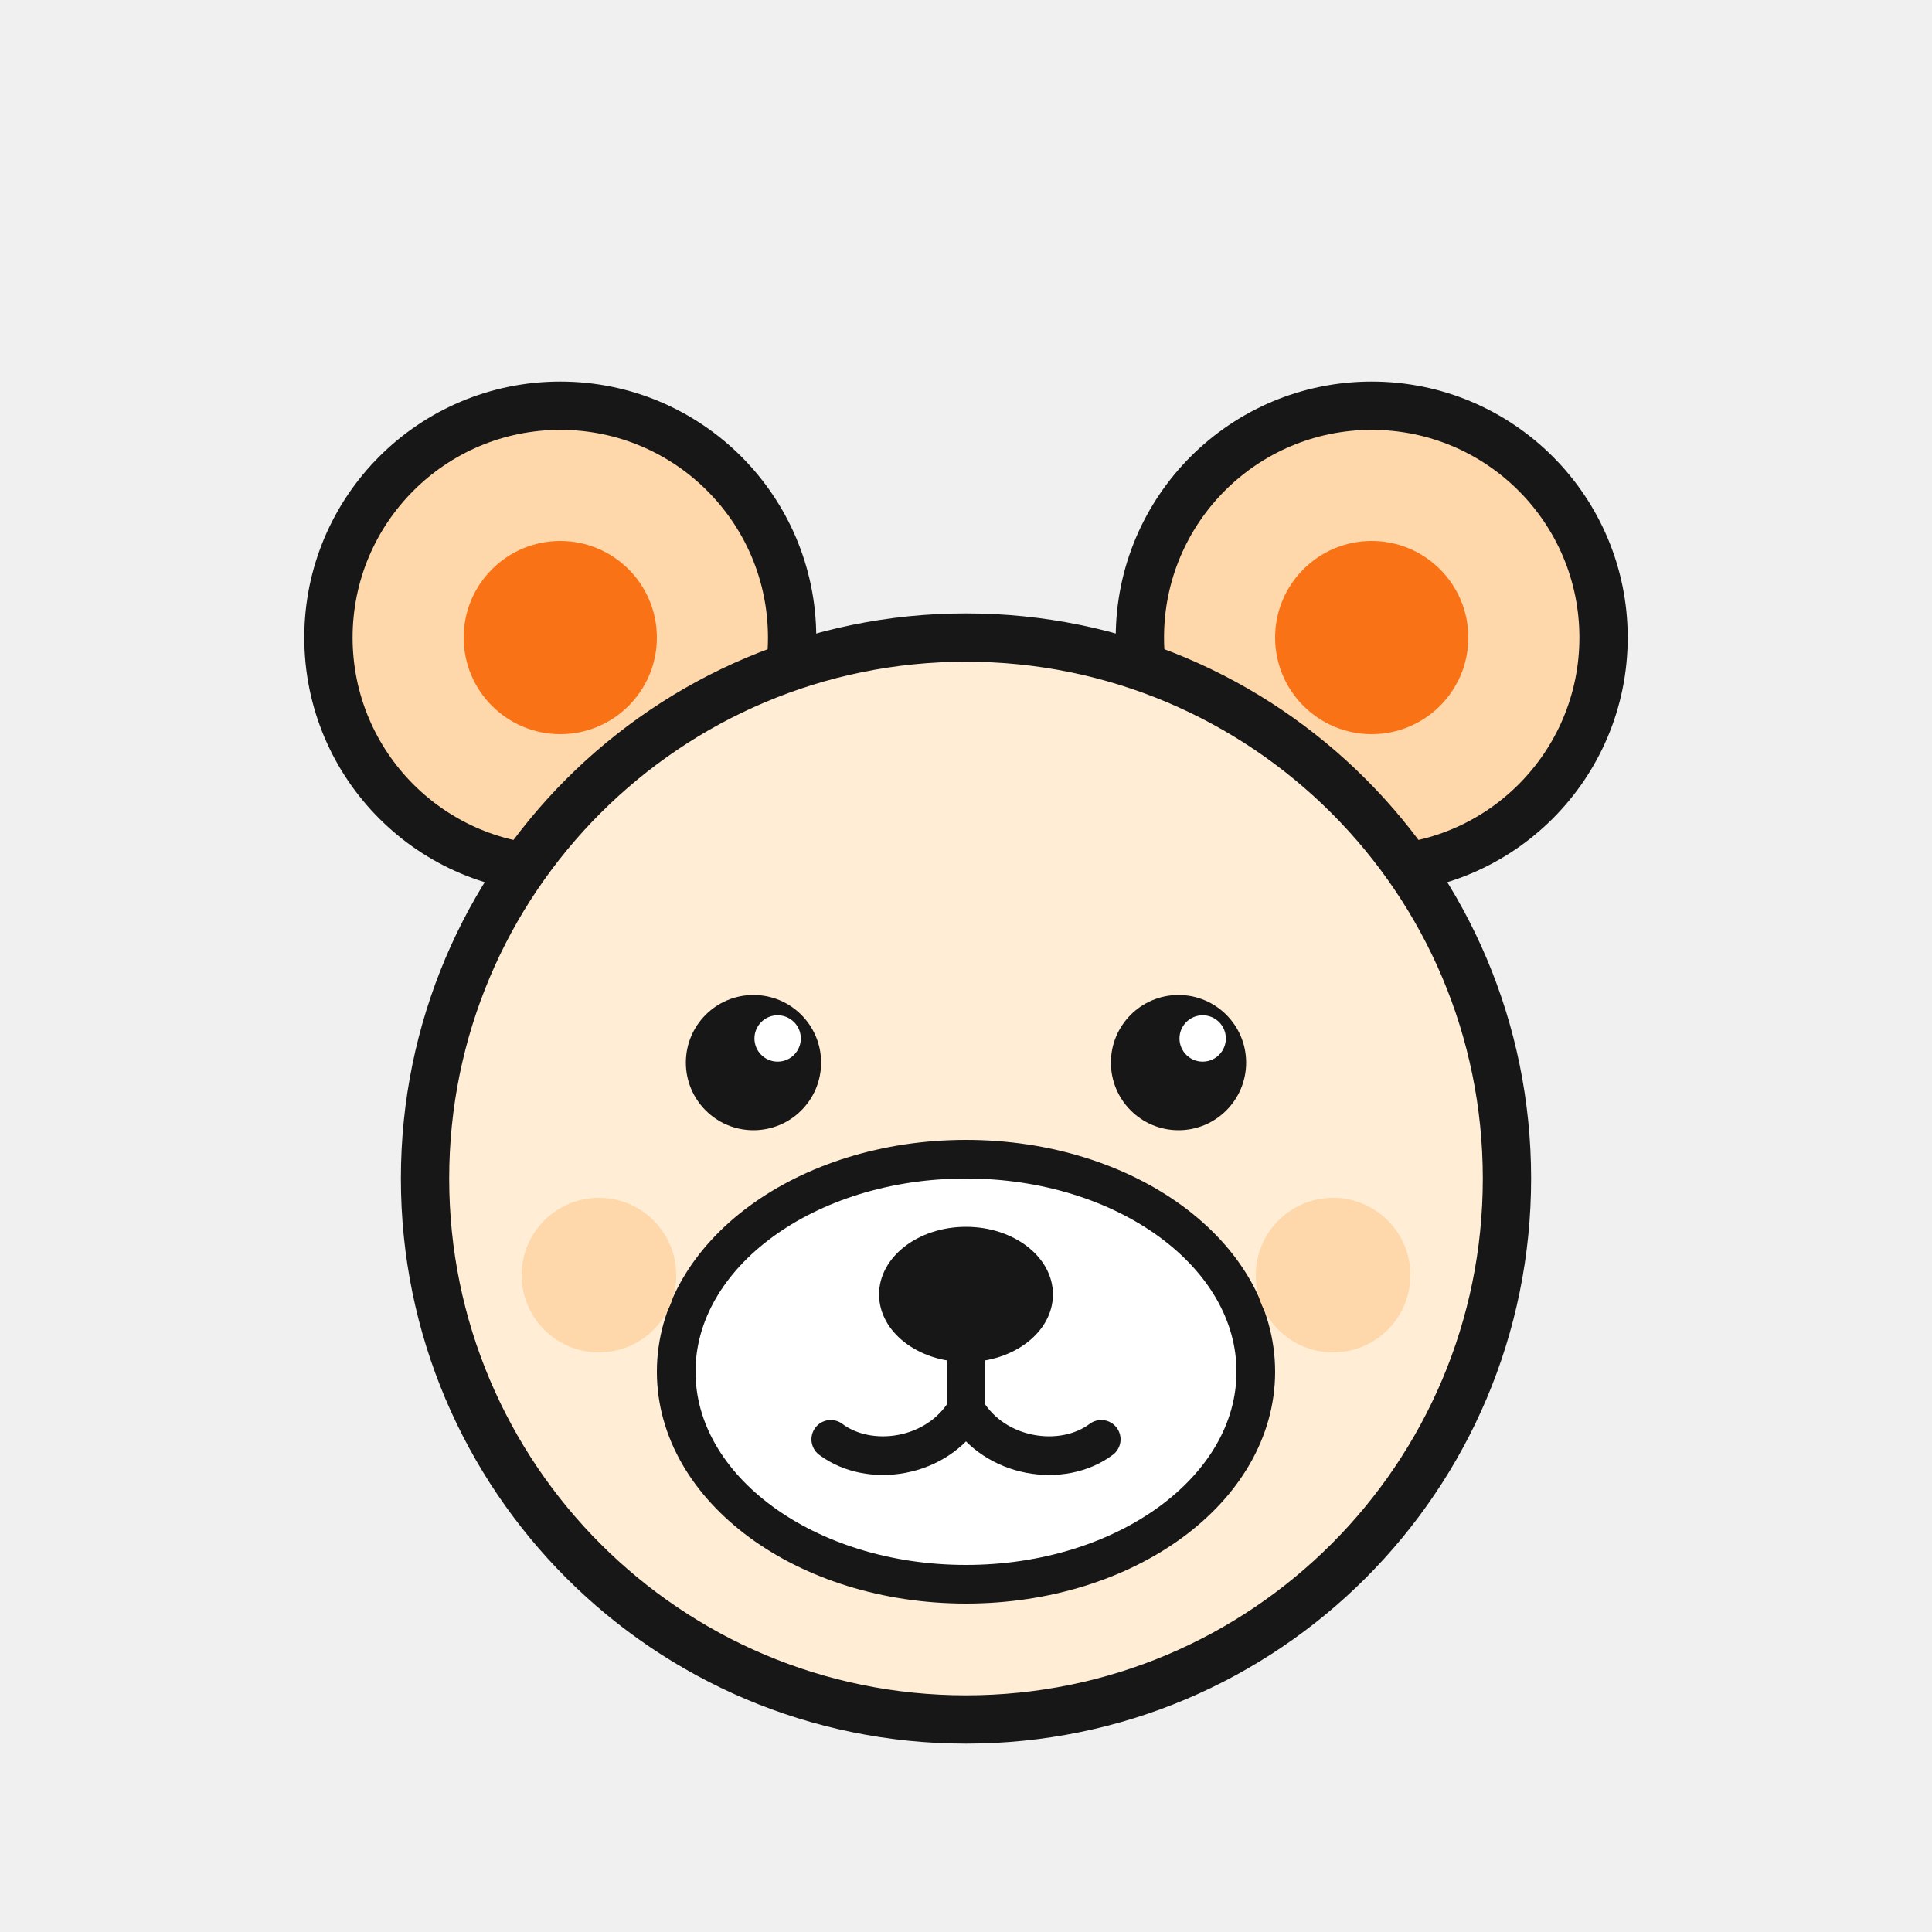
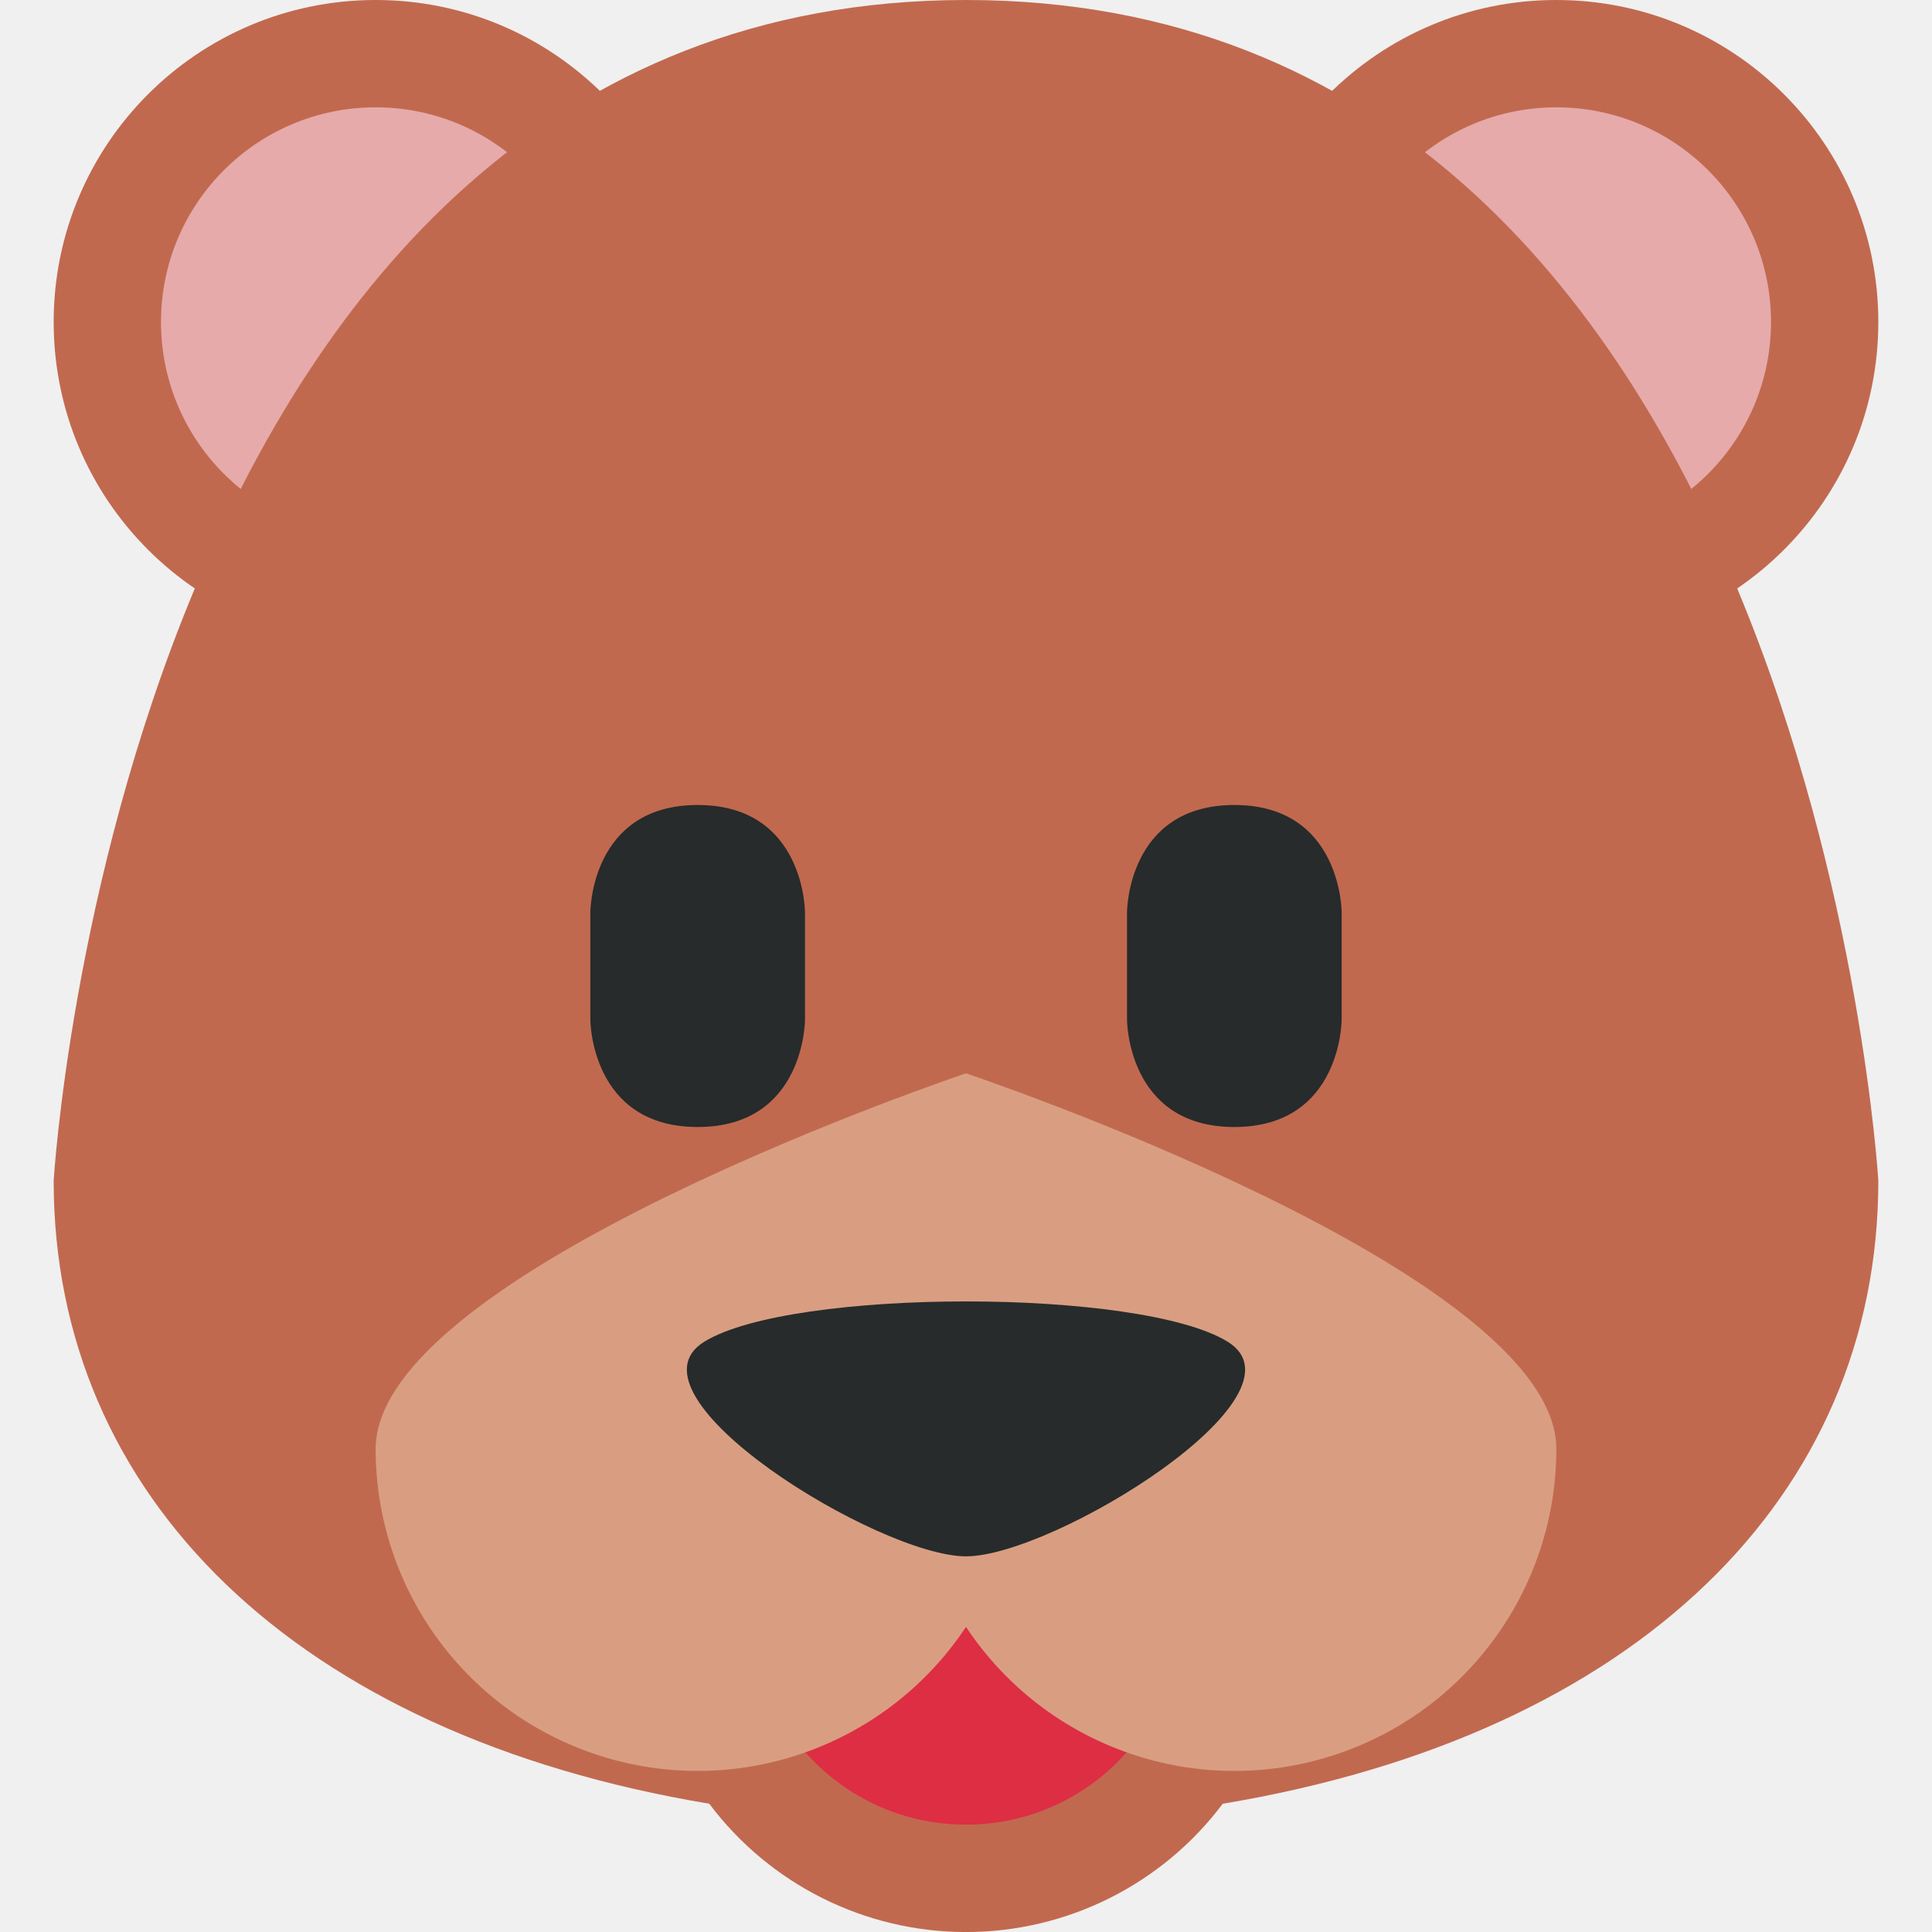
- <svg xmlns="http://www.w3.org/2000/svg" viewBox="0 0 200 200" role="img" aria-label="Bina si Beruang">
-   <circle cx="58" cy="66" r="24" fill="#FED7AA" stroke="#171717" stroke-width="5" />
-   <circle cx="142" cy="66" r="24" fill="#FED7AA" stroke="#171717" stroke-width="5" />
-   <circle cx="58" cy="66" r="10" fill="#F97316" />
-   <circle cx="142" cy="66" r="10" fill="#F97316" />
-   <circle cx="100" cy="122" r="56" fill="#FFEDD5" stroke="#171717" stroke-width="5" />
-   <ellipse cx="100" cy="142" rx="30" ry="22" fill="#FFFFFF" stroke="#171717" stroke-width="4" />
-   <circle cx="78" cy="110" r="7" fill="#171717" />
-   <circle cx="122" cy="110" r="7" fill="#171717" />
-   <circle cx="80.5" cy="107.5" r="2.4" fill="#FFFFFF" />
-   <circle cx="124.5" cy="107.5" r="2.4" fill="#FFFFFF" />
-   <ellipse cx="100" cy="134" rx="9" ry="7" fill="#171717" />
-   <path d="M100 141v5M100 146c-3 5-10 6-14 3M100 146c3 5 10 6 14 3" stroke="#171717" stroke-width="4" stroke-linecap="round" fill="none" />
-   <circle cx="62" cy="132" r="8" fill="#FED7AA" />
-   <circle cx="138" cy="132" r="8" fill="#FED7AA" />
+ <svg xmlns="http://www.w3.org/2000/svg" viewBox="0 0 36 36">
+   <circle cx="7" cy="6" r="6" fill="#C1694F" />
+   <circle cx="29" cy="6" r="6" fill="#C1694F" />
+   <circle cx="7" cy="6" r="4" fill="#E6AAAA" />
+   <circle cx="29" cy="6" r="4" fill="#E6AAAA" />
+   <path fill="#C1694F" d="M35 22S33.692 0 18 0 1 22 1 22c0 5.872 4.499 10.323 12.216 11.61a5.982 5.982 0 0 0 9.568 0C30.501 32.323 35 27.872 35 22" />
+   <circle cx="18" cy="30" r="4" fill="#DD2E44" />
+   <path fill="#D99E82" d="M18 20S7 23.687 7 27a6 6 0 0 0 11 3.315A6 6 0 0 0 29 27c0-3.313-11-7-11-7" />
+   <path fill="#272B2B" d="M11 17s0-2 2-2 2 2 2 2v2s0 2-2 2-2-2-2-2zm10 0s0-2 2-2 2 2 2 2v2s0 2-2 2-2-2-2-2zm-7.875 8c-1.624 1 3.25 4 4.875 4s6.499-3 4.874-4-8.124-1-9.749 0" />
</svg>
